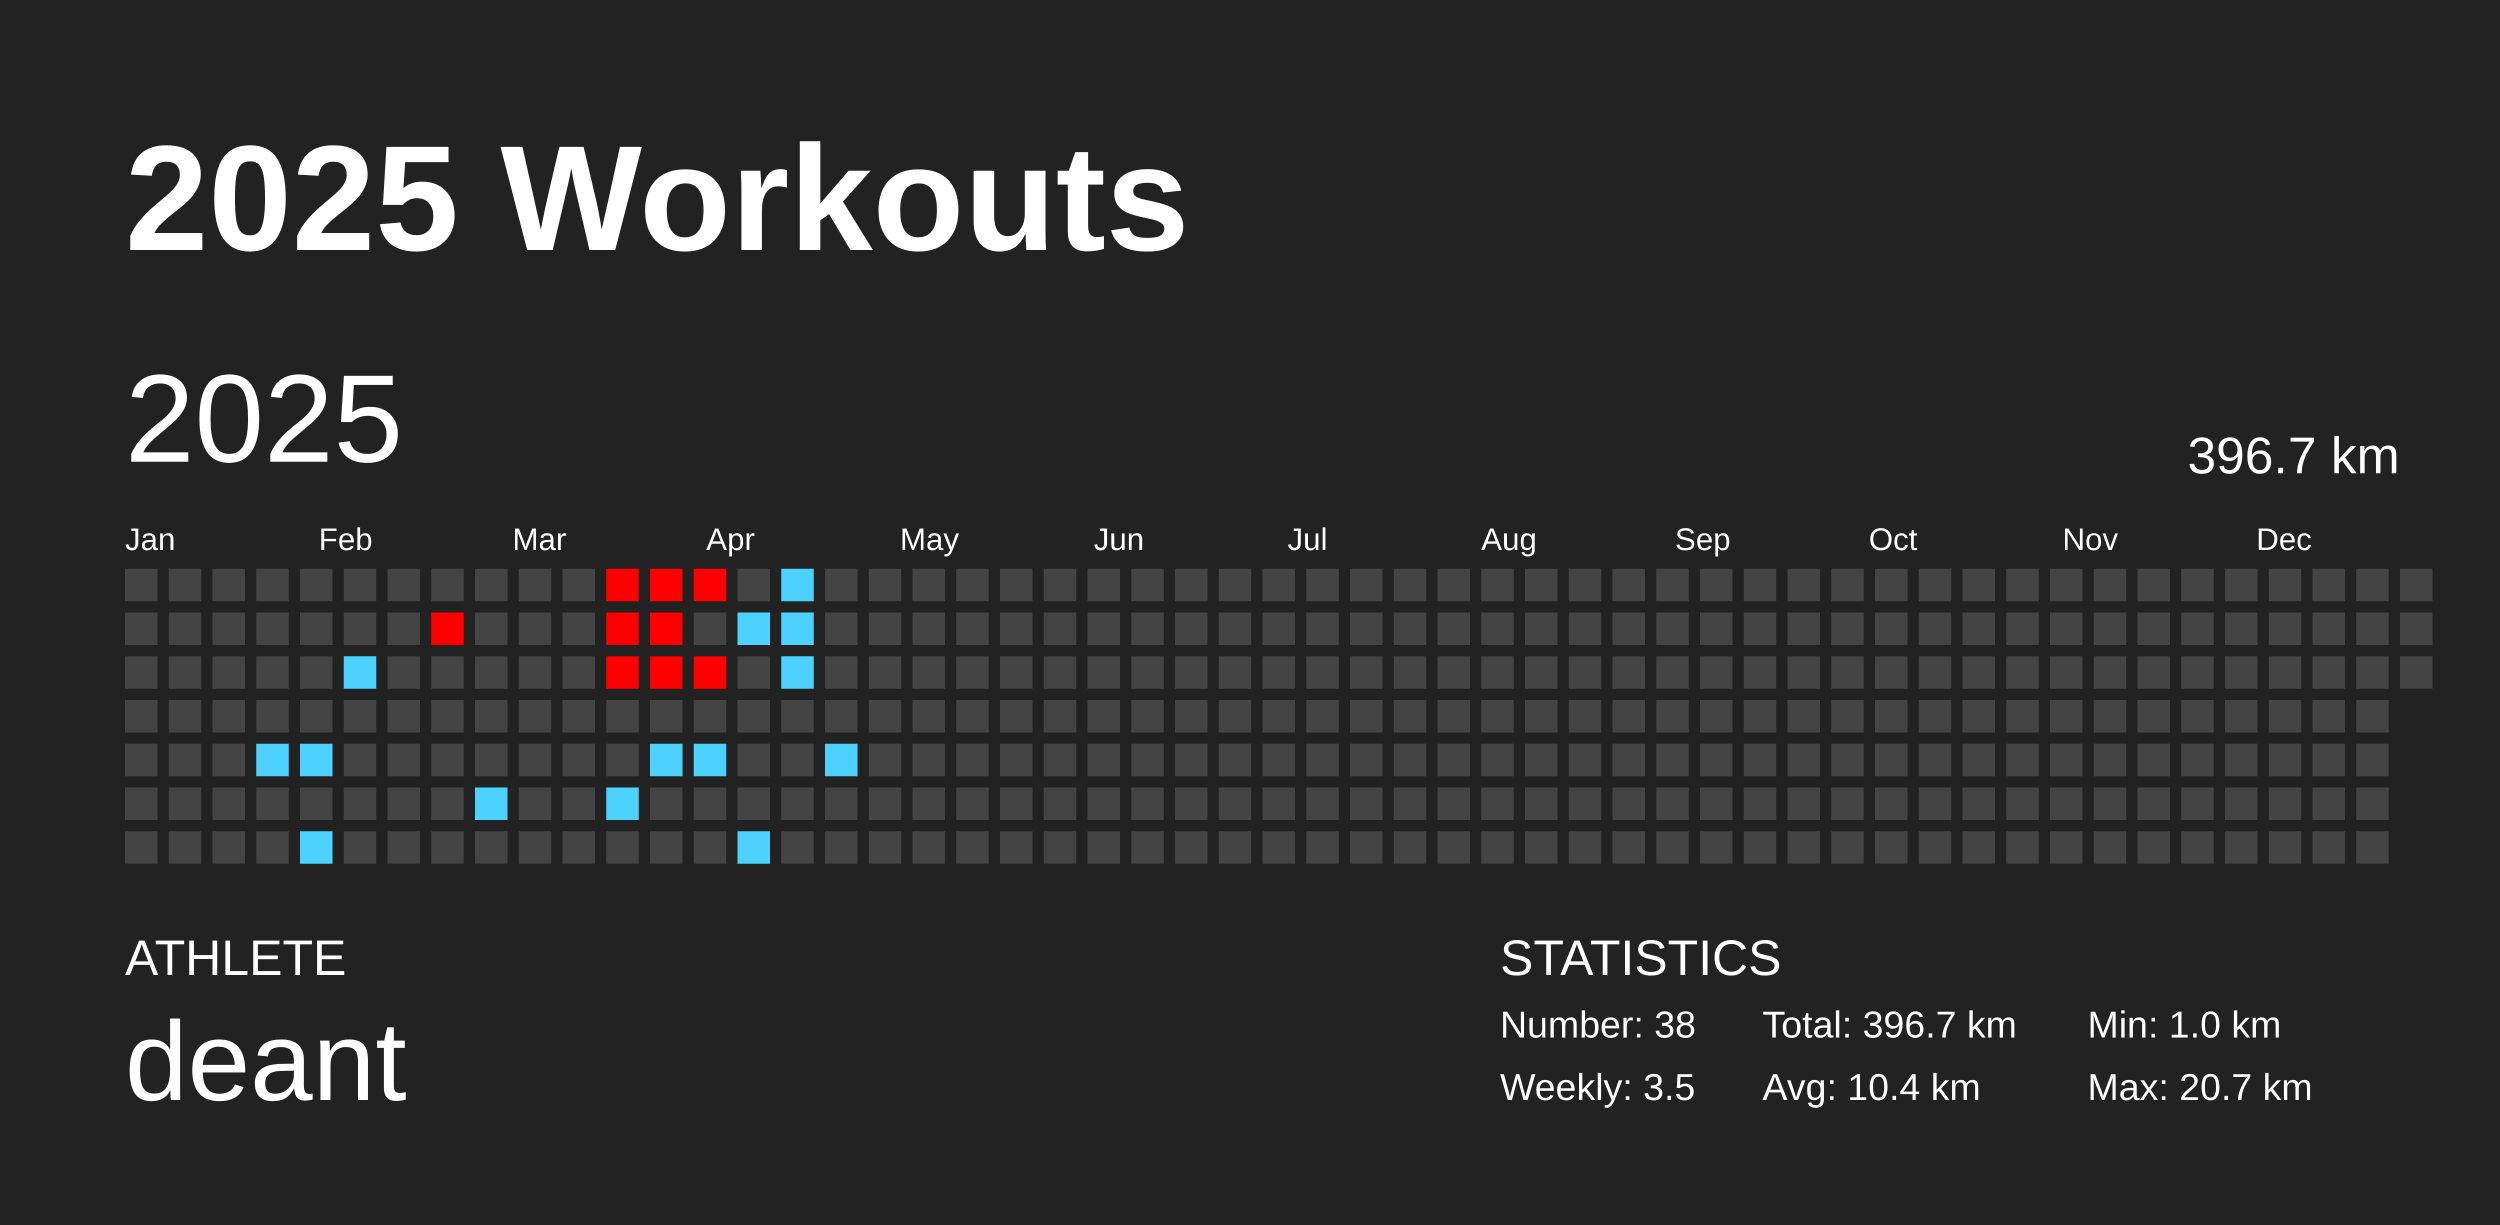
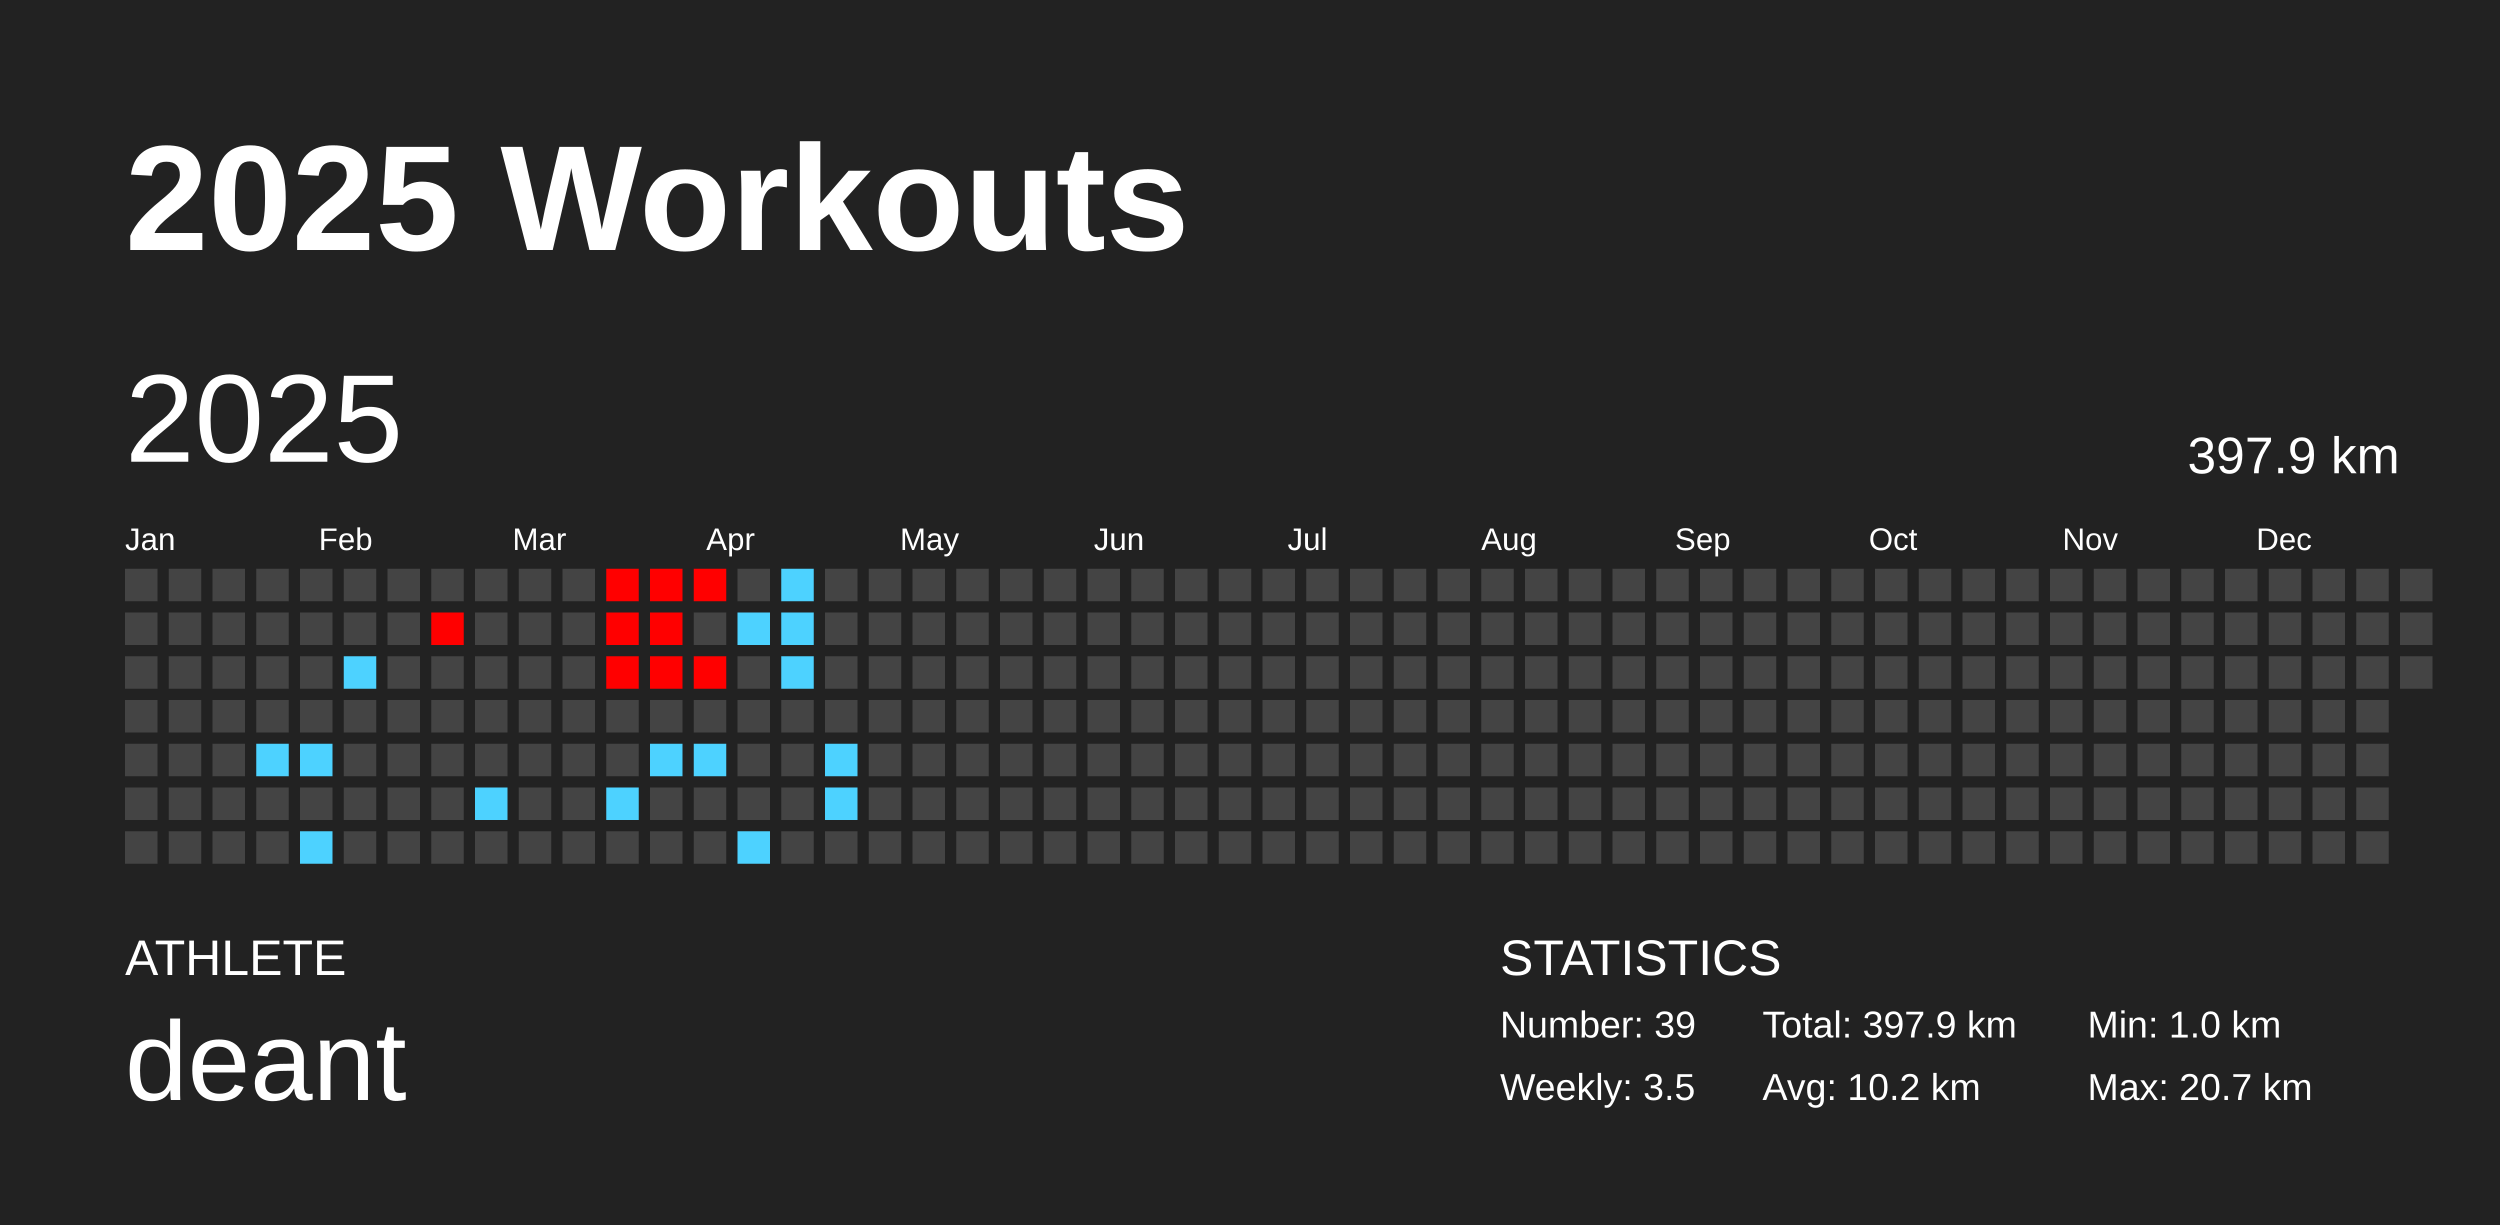
<svg xmlns="http://www.w3.org/2000/svg" baseProfile="full" height="98mm" version="1.1" viewBox="0,0,200,98" width="200mm">
  <defs />
  <rect fill="#222222" height="98" width="200" x="0" y="0" />
  <text fill="#FFFFFF" style="font-size:12px; font-family:Arial; font-weight:bold;" x="10" y="20">2025 Workouts</text>
  <text fill="#FFFFFF" style="font-size:4px; font-family:Arial" x="10" y="78">ATHLETE</text>
  <text fill="#FFFFFF" style="font-size:9px; font-family:Arial" x="10" y="88">deant</text>
  <text fill="#FFFFFF" style="font-size:4px; font-family:Arial" x="120" y="78">STATISTICS</text>
-   <text fill="#FFFFFF" style="font-size:3px; font-family:Arial" x="120" y="83">Number: 38</text>
+   <text fill="#FFFFFF" style="font-size:3px; font-family:Arial" x="120" y="83">Number: 39</text>
  <text fill="#FFFFFF" style="font-size:3px; font-family:Arial" x="120" y="88">Weekly: 3.5</text>
-   <text fill="#FFFFFF" style="font-size:3px; font-family:Arial" x="141" y="83">Total: 396.7 km</text>
-   <text fill="#FFFFFF" style="font-size:3px; font-family:Arial" x="141" y="88">Avg: 10.4 km</text>
+   <text fill="#FFFFFF" style="font-size:3px; font-family:Arial" x="141" y="83">Total: 397.9 km</text>
+   <text fill="#FFFFFF" style="font-size:3px; font-family:Arial" x="141" y="88">Avg: 10.2 km</text>
  <text fill="#FFFFFF" style="font-size:3px; font-family:Arial" x="167" y="83">Min: 1.0 km</text>
  <text fill="#FFFFFF" style="font-size:3px; font-family:Arial" x="167" y="88">Max: 20.7 km</text>
  <text dominant-baseline="hanging" fill="#FFFFFF" style="font-size:10.0px; font-family:Arial;" x="10" y="30">2025</text>
-   <text dominant-baseline="hanging" fill="#FFFFFF" style="font-size:4.125px; font-family:Arial;" x="175" y="35">396.7 km</text>
+   <text dominant-baseline="hanging" fill="#FFFFFF" style="font-size:4.125px; font-family:Arial;" x="175" y="35">397.9 km</text>
  <text fill="#FFFFFF" style="font-size:2.5px; font-family:Arial" x="10.0" y="44">Jan</text>
  <text fill="#FFFFFF" style="font-size:2.5px; font-family:Arial" x="25.5" y="44">Feb</text>
  <text fill="#FFFFFF" style="font-size:2.5px; font-family:Arial" x="41.0" y="44">Mar</text>
  <text fill="#FFFFFF" style="font-size:2.5px; font-family:Arial" x="56.5" y="44">Apr</text>
  <text fill="#FFFFFF" style="font-size:2.5px; font-family:Arial" x="72.0" y="44">May</text>
  <text fill="#FFFFFF" style="font-size:2.5px; font-family:Arial" x="87.5" y="44">Jun</text>
  <text fill="#FFFFFF" style="font-size:2.5px; font-family:Arial" x="103.0" y="44">Jul</text>
  <text fill="#FFFFFF" style="font-size:2.5px; font-family:Arial" x="118.5" y="44">Aug</text>
  <text fill="#FFFFFF" style="font-size:2.5px; font-family:Arial" x="134.0" y="44">Sep</text>
  <text fill="#FFFFFF" style="font-size:2.5px; font-family:Arial" x="149.5" y="44">Oct</text>
  <text fill="#FFFFFF" style="font-size:2.5px; font-family:Arial" x="165.0" y="44">Nov</text>
  <text fill="#FFFFFF" style="font-size:2.5px; font-family:Arial" x="180.5" y="44">Dec</text>
  <rect fill="#444444" height="2.6" width="2.6" x="10.0" y="45.5" />
  <rect fill="#444444" height="2.6" width="2.6" x="10.0" y="49.0" />
  <rect fill="#444444" height="2.6" width="2.6" x="10.0" y="52.5" />
  <rect fill="#444444" height="2.6" width="2.6" x="10.0" y="56.0" />
  <rect fill="#444444" height="2.6" width="2.6" x="10.0" y="59.5" />
  <rect fill="#444444" height="2.6" width="2.6" x="10.0" y="63.0" />
  <rect fill="#444444" height="2.6" width="2.6" x="10.0" y="66.5" />
  <rect fill="#444444" height="2.6" width="2.6" x="13.5" y="45.5" />
  <rect fill="#444444" height="2.6" width="2.6" x="13.5" y="49.0" />
  <rect fill="#444444" height="2.6" width="2.6" x="13.5" y="52.5" />
  <rect fill="#444444" height="2.6" width="2.6" x="13.5" y="56.0" />
  <rect fill="#444444" height="2.6" width="2.6" x="13.5" y="59.5" />
  <rect fill="#444444" height="2.6" width="2.6" x="13.5" y="63.0" />
  <rect fill="#444444" height="2.6" width="2.6" x="13.5" y="66.5" />
  <rect fill="#444444" height="2.6" width="2.6" x="17.0" y="45.5" />
  <rect fill="#444444" height="2.6" width="2.6" x="17.0" y="49.0" />
  <rect fill="#444444" height="2.6" width="2.6" x="17.0" y="52.5" />
  <rect fill="#444444" height="2.6" width="2.6" x="17.0" y="56.0" />
  <rect fill="#444444" height="2.6" width="2.6" x="17.0" y="59.5" />
  <rect fill="#444444" height="2.6" width="2.6" x="17.0" y="63.0" />
  <rect fill="#444444" height="2.6" width="2.6" x="17.0" y="66.5" />
  <rect fill="#444444" height="2.6" width="2.6" x="20.5" y="45.5" />
  <rect fill="#444444" height="2.6" width="2.6" x="20.5" y="49.0" />
  <rect fill="#444444" height="2.6" width="2.6" x="20.5" y="52.5" />
  <rect fill="#444444" height="2.6" width="2.6" x="20.5" y="56.0" />
  <rect fill="#4dd2ff" height="2.6" width="2.6" x="20.5" y="59.5" />
  <rect fill="#444444" height="2.6" width="2.6" x="20.5" y="63.0" />
  <rect fill="#444444" height="2.6" width="2.6" x="20.5" y="66.5" />
  <rect fill="#444444" height="2.6" width="2.6" x="24.0" y="45.5" />
  <rect fill="#444444" height="2.6" width="2.6" x="24.0" y="49.0" />
  <rect fill="#444444" height="2.6" width="2.6" x="24.0" y="52.5" />
  <rect fill="#444444" height="2.6" width="2.6" x="24.0" y="56.0" />
  <rect fill="#4dd2ff" height="2.6" width="2.6" x="24.0" y="59.5" />
  <rect fill="#444444" height="2.6" width="2.6" x="24.0" y="63.0" />
  <rect fill="#4dd2ff" height="2.6" width="2.6" x="24.0" y="66.5" />
  <rect fill="#444444" height="2.6" width="2.6" x="27.5" y="45.5" />
  <rect fill="#444444" height="2.6" width="2.6" x="27.5" y="49.0" />
  <rect fill="#4dd2ff" height="2.6" width="2.6" x="27.5" y="52.5" />
  <rect fill="#444444" height="2.6" width="2.6" x="27.5" y="56.0" />
  <rect fill="#444444" height="2.6" width="2.6" x="27.5" y="59.5" />
  <rect fill="#444444" height="2.6" width="2.6" x="27.5" y="63.0" />
  <rect fill="#444444" height="2.6" width="2.6" x="27.5" y="66.5" />
  <rect fill="#444444" height="2.6" width="2.6" x="31.0" y="45.5" />
  <rect fill="#444444" height="2.6" width="2.6" x="31.0" y="49.0" />
  <rect fill="#444444" height="2.6" width="2.6" x="31.0" y="52.5" />
  <rect fill="#444444" height="2.6" width="2.6" x="31.0" y="56.0" />
  <rect fill="#444444" height="2.6" width="2.6" x="31.0" y="59.5" />
  <rect fill="#444444" height="2.6" width="2.6" x="31.0" y="63.0" />
  <rect fill="#444444" height="2.6" width="2.6" x="31.0" y="66.5" />
  <rect fill="#444444" height="2.6" width="2.6" x="34.5" y="45.5" />
  <rect fill="red" height="2.6" width="2.6" x="34.5" y="49.0" />
  <rect fill="#444444" height="2.6" width="2.6" x="34.5" y="52.5" />
  <rect fill="#444444" height="2.6" width="2.6" x="34.5" y="56.0" />
  <rect fill="#444444" height="2.6" width="2.6" x="34.5" y="59.5" />
  <rect fill="#444444" height="2.6" width="2.6" x="34.5" y="63.0" />
  <rect fill="#444444" height="2.6" width="2.6" x="34.5" y="66.5" />
  <rect fill="#444444" height="2.6" width="2.6" x="38.0" y="45.5" />
  <rect fill="#444444" height="2.6" width="2.6" x="38.0" y="49.0" />
  <rect fill="#444444" height="2.6" width="2.6" x="38.0" y="52.5" />
  <rect fill="#444444" height="2.6" width="2.6" x="38.0" y="56.0" />
  <rect fill="#444444" height="2.6" width="2.6" x="38.0" y="59.5" />
  <rect fill="#4dd2ff" height="2.6" width="2.6" x="38.0" y="63.0" />
  <rect fill="#444444" height="2.6" width="2.6" x="38.0" y="66.5" />
  <rect fill="#444444" height="2.6" width="2.6" x="41.5" y="45.5" />
  <rect fill="#444444" height="2.6" width="2.6" x="41.5" y="49.0" />
  <rect fill="#444444" height="2.6" width="2.6" x="41.5" y="52.5" />
  <rect fill="#444444" height="2.6" width="2.6" x="41.5" y="56.0" />
  <rect fill="#444444" height="2.6" width="2.6" x="41.5" y="59.5" />
  <rect fill="#444444" height="2.6" width="2.6" x="41.5" y="63.0" />
  <rect fill="#444444" height="2.6" width="2.6" x="41.5" y="66.5" />
  <rect fill="#444444" height="2.6" width="2.6" x="45.0" y="45.5" />
  <rect fill="#444444" height="2.6" width="2.6" x="45.0" y="49.0" />
  <rect fill="#444444" height="2.6" width="2.6" x="45.0" y="52.5" />
  <rect fill="#444444" height="2.6" width="2.6" x="45.0" y="56.0" />
  <rect fill="#444444" height="2.6" width="2.6" x="45.0" y="59.5" />
  <rect fill="#444444" height="2.6" width="2.6" x="45.0" y="63.0" />
  <rect fill="#444444" height="2.6" width="2.6" x="45.0" y="66.5" />
  <rect fill="red" height="2.6" width="2.6" x="48.5" y="45.5" />
  <rect fill="red" height="2.6" width="2.6" x="48.5" y="49.0" />
  <rect fill="red" height="2.6" width="2.6" x="48.5" y="52.5" />
  <rect fill="#444444" height="2.6" width="2.6" x="48.5" y="56.0" />
  <rect fill="#444444" height="2.6" width="2.6" x="48.5" y="59.5" />
  <rect fill="#4dd2ff" height="2.6" width="2.6" x="48.5" y="63.0" />
  <rect fill="#444444" height="2.6" width="2.6" x="48.5" y="66.5" />
  <rect fill="red" height="2.6" width="2.6" x="52.0" y="45.5" />
  <rect fill="red" height="2.6" width="2.6" x="52.0" y="49.0" />
  <rect fill="red" height="2.6" width="2.6" x="52.0" y="52.5" />
  <rect fill="#444444" height="2.6" width="2.6" x="52.0" y="56.0" />
  <rect fill="#4dd2ff" height="2.6" width="2.6" x="52.0" y="59.5" />
  <rect fill="#444444" height="2.6" width="2.6" x="52.0" y="63.0" />
  <rect fill="#444444" height="2.6" width="2.6" x="52.0" y="66.5" />
  <rect fill="red" height="2.6" width="2.6" x="55.5" y="45.5" />
  <rect fill="#444444" height="2.6" width="2.6" x="55.5" y="49.0" />
  <rect fill="red" height="2.6" width="2.6" x="55.5" y="52.5" />
  <rect fill="#444444" height="2.6" width="2.6" x="55.5" y="56.0" />
  <rect fill="#4dd2ff" height="2.6" width="2.6" x="55.5" y="59.5" />
  <rect fill="#444444" height="2.6" width="2.6" x="55.5" y="63.0" />
  <rect fill="#444444" height="2.6" width="2.6" x="55.5" y="66.5" />
  <rect fill="#444444" height="2.6" width="2.6" x="59.0" y="45.5" />
  <rect fill="#4dd2ff" height="2.6" width="2.6" x="59.0" y="49.0" />
  <rect fill="#444444" height="2.6" width="2.6" x="59.0" y="52.5" />
  <rect fill="#444444" height="2.6" width="2.6" x="59.0" y="56.0" />
  <rect fill="#444444" height="2.6" width="2.6" x="59.0" y="59.5" />
  <rect fill="#444444" height="2.6" width="2.6" x="59.0" y="63.0" />
  <rect fill="#4dd2ff" height="2.6" width="2.6" x="59.0" y="66.5" />
  <rect fill="#4dd2ff" height="2.6" width="2.6" x="62.5" y="45.5" />
  <rect fill="#4dd2ff" height="2.6" width="2.6" x="62.5" y="49.0" />
  <rect fill="#4dd2ff" height="2.6" width="2.6" x="62.5" y="52.5" />
  <rect fill="#444444" height="2.6" width="2.6" x="62.5" y="56.0" />
  <rect fill="#444444" height="2.6" width="2.6" x="62.5" y="59.5" />
  <rect fill="#444444" height="2.6" width="2.6" x="62.5" y="63.0" />
  <rect fill="#444444" height="2.6" width="2.6" x="62.5" y="66.5" />
  <rect fill="#444444" height="2.6" width="2.6" x="66.0" y="45.5" />
  <rect fill="#444444" height="2.6" width="2.6" x="66.0" y="49.0" />
  <rect fill="#444444" height="2.6" width="2.6" x="66.0" y="52.5" />
  <rect fill="#444444" height="2.6" width="2.6" x="66.0" y="56.0" />
  <rect fill="#4dd2ff" height="2.6" width="2.6" x="66.0" y="59.5" />
-   <rect fill="#444444" height="2.6" width="2.6" x="66.0" y="63.0" />
+   <rect fill="#4dd2ff" height="2.6" width="2.6" x="66.0" y="63.0" />
  <rect fill="#444444" height="2.6" width="2.6" x="66.0" y="66.5" />
  <rect fill="#444444" height="2.6" width="2.6" x="69.5" y="45.5" />
  <rect fill="#444444" height="2.6" width="2.6" x="69.5" y="49.0" />
  <rect fill="#444444" height="2.6" width="2.6" x="69.5" y="52.5" />
  <rect fill="#444444" height="2.6" width="2.6" x="69.5" y="56.0" />
  <rect fill="#444444" height="2.6" width="2.6" x="69.5" y="59.5" />
  <rect fill="#444444" height="2.6" width="2.6" x="69.5" y="63.0" />
  <rect fill="#444444" height="2.6" width="2.6" x="69.5" y="66.5" />
  <rect fill="#444444" height="2.6" width="2.6" x="73.0" y="45.5" />
  <rect fill="#444444" height="2.6" width="2.6" x="73.0" y="49.0" />
  <rect fill="#444444" height="2.6" width="2.6" x="73.0" y="52.5" />
  <rect fill="#444444" height="2.6" width="2.6" x="73.0" y="56.0" />
  <rect fill="#444444" height="2.6" width="2.6" x="73.0" y="59.5" />
  <rect fill="#444444" height="2.6" width="2.6" x="73.0" y="63.0" />
  <rect fill="#444444" height="2.6" width="2.6" x="73.0" y="66.5" />
  <rect fill="#444444" height="2.6" width="2.6" x="76.5" y="45.5" />
  <rect fill="#444444" height="2.6" width="2.6" x="76.5" y="49.0" />
  <rect fill="#444444" height="2.6" width="2.6" x="76.5" y="52.5" />
  <rect fill="#444444" height="2.6" width="2.6" x="76.5" y="56.0" />
  <rect fill="#444444" height="2.6" width="2.6" x="76.5" y="59.5" />
  <rect fill="#444444" height="2.6" width="2.6" x="76.5" y="63.0" />
  <rect fill="#444444" height="2.6" width="2.6" x="76.5" y="66.5" />
  <rect fill="#444444" height="2.6" width="2.6" x="80.0" y="45.5" />
  <rect fill="#444444" height="2.6" width="2.6" x="80.0" y="49.0" />
  <rect fill="#444444" height="2.6" width="2.6" x="80.0" y="52.5" />
  <rect fill="#444444" height="2.6" width="2.6" x="80.0" y="56.0" />
  <rect fill="#444444" height="2.6" width="2.6" x="80.0" y="59.5" />
  <rect fill="#444444" height="2.6" width="2.6" x="80.0" y="63.0" />
  <rect fill="#444444" height="2.6" width="2.6" x="80.0" y="66.5" />
  <rect fill="#444444" height="2.6" width="2.6" x="83.5" y="45.5" />
  <rect fill="#444444" height="2.6" width="2.6" x="83.5" y="49.0" />
  <rect fill="#444444" height="2.6" width="2.6" x="83.5" y="52.5" />
  <rect fill="#444444" height="2.6" width="2.6" x="83.5" y="56.0" />
  <rect fill="#444444" height="2.6" width="2.6" x="83.5" y="59.5" />
  <rect fill="#444444" height="2.6" width="2.6" x="83.5" y="63.0" />
  <rect fill="#444444" height="2.6" width="2.6" x="83.5" y="66.5" />
  <rect fill="#444444" height="2.6" width="2.6" x="87.0" y="45.5" />
  <rect fill="#444444" height="2.6" width="2.6" x="87.0" y="49.0" />
  <rect fill="#444444" height="2.6" width="2.6" x="87.0" y="52.5" />
  <rect fill="#444444" height="2.6" width="2.6" x="87.0" y="56.0" />
  <rect fill="#444444" height="2.6" width="2.6" x="87.0" y="59.5" />
  <rect fill="#444444" height="2.6" width="2.6" x="87.0" y="63.0" />
  <rect fill="#444444" height="2.6" width="2.6" x="87.0" y="66.5" />
  <rect fill="#444444" height="2.6" width="2.6" x="90.5" y="45.5" />
  <rect fill="#444444" height="2.6" width="2.6" x="90.5" y="49.0" />
  <rect fill="#444444" height="2.6" width="2.6" x="90.5" y="52.5" />
  <rect fill="#444444" height="2.6" width="2.6" x="90.5" y="56.0" />
  <rect fill="#444444" height="2.6" width="2.6" x="90.5" y="59.5" />
  <rect fill="#444444" height="2.6" width="2.6" x="90.5" y="63.0" />
  <rect fill="#444444" height="2.6" width="2.6" x="90.5" y="66.5" />
  <rect fill="#444444" height="2.6" width="2.6" x="94.0" y="45.5" />
  <rect fill="#444444" height="2.6" width="2.6" x="94.0" y="49.0" />
  <rect fill="#444444" height="2.6" width="2.6" x="94.0" y="52.5" />
  <rect fill="#444444" height="2.6" width="2.6" x="94.0" y="56.0" />
  <rect fill="#444444" height="2.6" width="2.6" x="94.0" y="59.5" />
  <rect fill="#444444" height="2.6" width="2.6" x="94.0" y="63.0" />
  <rect fill="#444444" height="2.6" width="2.6" x="94.0" y="66.5" />
  <rect fill="#444444" height="2.6" width="2.6" x="97.5" y="45.5" />
  <rect fill="#444444" height="2.6" width="2.6" x="97.5" y="49.0" />
  <rect fill="#444444" height="2.6" width="2.6" x="97.5" y="52.5" />
  <rect fill="#444444" height="2.6" width="2.6" x="97.5" y="56.0" />
  <rect fill="#444444" height="2.6" width="2.6" x="97.5" y="59.5" />
  <rect fill="#444444" height="2.6" width="2.6" x="97.5" y="63.0" />
  <rect fill="#444444" height="2.6" width="2.6" x="97.5" y="66.5" />
  <rect fill="#444444" height="2.6" width="2.6" x="101.0" y="45.5" />
  <rect fill="#444444" height="2.6" width="2.6" x="101.0" y="49.0" />
  <rect fill="#444444" height="2.6" width="2.6" x="101.0" y="52.5" />
  <rect fill="#444444" height="2.6" width="2.6" x="101.0" y="56.0" />
  <rect fill="#444444" height="2.6" width="2.6" x="101.0" y="59.5" />
  <rect fill="#444444" height="2.6" width="2.6" x="101.0" y="63.0" />
  <rect fill="#444444" height="2.6" width="2.6" x="101.0" y="66.5" />
  <rect fill="#444444" height="2.6" width="2.6" x="104.5" y="45.5" />
  <rect fill="#444444" height="2.6" width="2.6" x="104.5" y="49.0" />
  <rect fill="#444444" height="2.6" width="2.6" x="104.5" y="52.5" />
  <rect fill="#444444" height="2.6" width="2.6" x="104.5" y="56.0" />
  <rect fill="#444444" height="2.6" width="2.6" x="104.5" y="59.5" />
  <rect fill="#444444" height="2.6" width="2.6" x="104.5" y="63.0" />
  <rect fill="#444444" height="2.6" width="2.6" x="104.5" y="66.5" />
  <rect fill="#444444" height="2.6" width="2.6" x="108.0" y="45.5" />
  <rect fill="#444444" height="2.6" width="2.6" x="108.0" y="49.0" />
  <rect fill="#444444" height="2.6" width="2.6" x="108.0" y="52.5" />
  <rect fill="#444444" height="2.6" width="2.6" x="108.0" y="56.0" />
  <rect fill="#444444" height="2.6" width="2.6" x="108.0" y="59.5" />
  <rect fill="#444444" height="2.6" width="2.6" x="108.0" y="63.0" />
  <rect fill="#444444" height="2.6" width="2.6" x="108.0" y="66.5" />
  <rect fill="#444444" height="2.6" width="2.6" x="111.5" y="45.5" />
  <rect fill="#444444" height="2.6" width="2.6" x="111.5" y="49.0" />
  <rect fill="#444444" height="2.6" width="2.6" x="111.5" y="52.5" />
  <rect fill="#444444" height="2.6" width="2.6" x="111.5" y="56.0" />
  <rect fill="#444444" height="2.6" width="2.6" x="111.5" y="59.5" />
  <rect fill="#444444" height="2.6" width="2.6" x="111.5" y="63.0" />
  <rect fill="#444444" height="2.6" width="2.6" x="111.5" y="66.5" />
  <rect fill="#444444" height="2.6" width="2.6" x="115.0" y="45.5" />
  <rect fill="#444444" height="2.6" width="2.6" x="115.0" y="49.0" />
  <rect fill="#444444" height="2.6" width="2.6" x="115.0" y="52.5" />
  <rect fill="#444444" height="2.6" width="2.6" x="115.0" y="56.0" />
  <rect fill="#444444" height="2.6" width="2.6" x="115.0" y="59.5" />
  <rect fill="#444444" height="2.6" width="2.6" x="115.0" y="63.0" />
  <rect fill="#444444" height="2.6" width="2.6" x="115.0" y="66.5" />
  <rect fill="#444444" height="2.6" width="2.6" x="118.5" y="45.5" />
  <rect fill="#444444" height="2.6" width="2.6" x="118.5" y="49.0" />
  <rect fill="#444444" height="2.6" width="2.6" x="118.5" y="52.5" />
  <rect fill="#444444" height="2.6" width="2.6" x="118.5" y="56.0" />
  <rect fill="#444444" height="2.6" width="2.6" x="118.5" y="59.5" />
  <rect fill="#444444" height="2.6" width="2.6" x="118.5" y="63.0" />
  <rect fill="#444444" height="2.6" width="2.6" x="118.5" y="66.5" />
  <rect fill="#444444" height="2.6" width="2.6" x="122.0" y="45.5" />
  <rect fill="#444444" height="2.6" width="2.6" x="122.0" y="49.0" />
  <rect fill="#444444" height="2.6" width="2.6" x="122.0" y="52.5" />
  <rect fill="#444444" height="2.6" width="2.6" x="122.0" y="56.0" />
  <rect fill="#444444" height="2.6" width="2.6" x="122.0" y="59.5" />
  <rect fill="#444444" height="2.6" width="2.6" x="122.0" y="63.0" />
  <rect fill="#444444" height="2.6" width="2.6" x="122.0" y="66.5" />
  <rect fill="#444444" height="2.6" width="2.6" x="125.5" y="45.5" />
  <rect fill="#444444" height="2.6" width="2.6" x="125.5" y="49.0" />
  <rect fill="#444444" height="2.6" width="2.6" x="125.5" y="52.5" />
  <rect fill="#444444" height="2.6" width="2.6" x="125.5" y="56.0" />
  <rect fill="#444444" height="2.6" width="2.6" x="125.5" y="59.5" />
  <rect fill="#444444" height="2.6" width="2.6" x="125.5" y="63.0" />
  <rect fill="#444444" height="2.6" width="2.6" x="125.5" y="66.5" />
  <rect fill="#444444" height="2.6" width="2.6" x="129.0" y="45.5" />
  <rect fill="#444444" height="2.6" width="2.6" x="129.0" y="49.0" />
  <rect fill="#444444" height="2.6" width="2.6" x="129.0" y="52.5" />
  <rect fill="#444444" height="2.6" width="2.6" x="129.0" y="56.0" />
  <rect fill="#444444" height="2.6" width="2.6" x="129.0" y="59.5" />
  <rect fill="#444444" height="2.6" width="2.6" x="129.0" y="63.0" />
  <rect fill="#444444" height="2.6" width="2.6" x="129.0" y="66.5" />
  <rect fill="#444444" height="2.6" width="2.6" x="132.5" y="45.5" />
  <rect fill="#444444" height="2.6" width="2.6" x="132.5" y="49.0" />
  <rect fill="#444444" height="2.6" width="2.6" x="132.5" y="52.5" />
  <rect fill="#444444" height="2.6" width="2.6" x="132.5" y="56.0" />
  <rect fill="#444444" height="2.6" width="2.6" x="132.5" y="59.5" />
  <rect fill="#444444" height="2.6" width="2.6" x="132.5" y="63.0" />
  <rect fill="#444444" height="2.6" width="2.6" x="132.5" y="66.5" />
  <rect fill="#444444" height="2.6" width="2.6" x="136.0" y="45.5" />
  <rect fill="#444444" height="2.6" width="2.6" x="136.0" y="49.0" />
  <rect fill="#444444" height="2.6" width="2.6" x="136.0" y="52.5" />
  <rect fill="#444444" height="2.6" width="2.6" x="136.0" y="56.0" />
  <rect fill="#444444" height="2.6" width="2.6" x="136.0" y="59.5" />
  <rect fill="#444444" height="2.6" width="2.6" x="136.0" y="63.0" />
  <rect fill="#444444" height="2.6" width="2.6" x="136.0" y="66.5" />
  <rect fill="#444444" height="2.6" width="2.6" x="139.5" y="45.5" />
  <rect fill="#444444" height="2.6" width="2.6" x="139.5" y="49.0" />
  <rect fill="#444444" height="2.6" width="2.6" x="139.5" y="52.5" />
  <rect fill="#444444" height="2.6" width="2.6" x="139.5" y="56.0" />
  <rect fill="#444444" height="2.6" width="2.6" x="139.5" y="59.5" />
  <rect fill="#444444" height="2.6" width="2.6" x="139.5" y="63.0" />
  <rect fill="#444444" height="2.6" width="2.6" x="139.5" y="66.5" />
  <rect fill="#444444" height="2.6" width="2.6" x="143.0" y="45.5" />
  <rect fill="#444444" height="2.6" width="2.6" x="143.0" y="49.0" />
  <rect fill="#444444" height="2.6" width="2.6" x="143.0" y="52.5" />
  <rect fill="#444444" height="2.6" width="2.6" x="143.0" y="56.0" />
  <rect fill="#444444" height="2.6" width="2.6" x="143.0" y="59.5" />
  <rect fill="#444444" height="2.6" width="2.6" x="143.0" y="63.0" />
  <rect fill="#444444" height="2.6" width="2.6" x="143.0" y="66.5" />
  <rect fill="#444444" height="2.6" width="2.6" x="146.5" y="45.5" />
  <rect fill="#444444" height="2.6" width="2.6" x="146.5" y="49.0" />
  <rect fill="#444444" height="2.6" width="2.6" x="146.5" y="52.5" />
  <rect fill="#444444" height="2.6" width="2.6" x="146.5" y="56.0" />
  <rect fill="#444444" height="2.6" width="2.6" x="146.5" y="59.5" />
  <rect fill="#444444" height="2.6" width="2.6" x="146.5" y="63.0" />
  <rect fill="#444444" height="2.6" width="2.6" x="146.5" y="66.5" />
  <rect fill="#444444" height="2.6" width="2.6" x="150.0" y="45.5" />
  <rect fill="#444444" height="2.6" width="2.6" x="150.0" y="49.0" />
  <rect fill="#444444" height="2.6" width="2.6" x="150.0" y="52.5" />
  <rect fill="#444444" height="2.6" width="2.6" x="150.0" y="56.0" />
  <rect fill="#444444" height="2.6" width="2.6" x="150.0" y="59.5" />
  <rect fill="#444444" height="2.6" width="2.6" x="150.0" y="63.0" />
  <rect fill="#444444" height="2.6" width="2.6" x="150.0" y="66.5" />
  <rect fill="#444444" height="2.6" width="2.6" x="153.5" y="45.5" />
  <rect fill="#444444" height="2.6" width="2.6" x="153.5" y="49.0" />
  <rect fill="#444444" height="2.6" width="2.6" x="153.5" y="52.5" />
  <rect fill="#444444" height="2.6" width="2.6" x="153.5" y="56.0" />
  <rect fill="#444444" height="2.6" width="2.6" x="153.5" y="59.5" />
  <rect fill="#444444" height="2.6" width="2.6" x="153.5" y="63.0" />
  <rect fill="#444444" height="2.6" width="2.6" x="153.5" y="66.5" />
  <rect fill="#444444" height="2.6" width="2.6" x="157.0" y="45.5" />
  <rect fill="#444444" height="2.6" width="2.6" x="157.0" y="49.0" />
  <rect fill="#444444" height="2.6" width="2.6" x="157.0" y="52.5" />
  <rect fill="#444444" height="2.6" width="2.6" x="157.0" y="56.0" />
  <rect fill="#444444" height="2.6" width="2.6" x="157.0" y="59.5" />
  <rect fill="#444444" height="2.6" width="2.6" x="157.0" y="63.0" />
  <rect fill="#444444" height="2.6" width="2.6" x="157.0" y="66.5" />
  <rect fill="#444444" height="2.6" width="2.6" x="160.5" y="45.5" />
  <rect fill="#444444" height="2.6" width="2.6" x="160.5" y="49.0" />
  <rect fill="#444444" height="2.6" width="2.6" x="160.5" y="52.5" />
  <rect fill="#444444" height="2.6" width="2.6" x="160.5" y="56.0" />
  <rect fill="#444444" height="2.6" width="2.6" x="160.5" y="59.5" />
  <rect fill="#444444" height="2.6" width="2.6" x="160.5" y="63.0" />
  <rect fill="#444444" height="2.6" width="2.6" x="160.5" y="66.5" />
  <rect fill="#444444" height="2.6" width="2.6" x="164.0" y="45.5" />
  <rect fill="#444444" height="2.6" width="2.6" x="164.0" y="49.0" />
  <rect fill="#444444" height="2.6" width="2.6" x="164.0" y="52.5" />
  <rect fill="#444444" height="2.6" width="2.6" x="164.0" y="56.0" />
  <rect fill="#444444" height="2.6" width="2.6" x="164.0" y="59.5" />
  <rect fill="#444444" height="2.6" width="2.6" x="164.0" y="63.0" />
  <rect fill="#444444" height="2.6" width="2.6" x="164.0" y="66.5" />
  <rect fill="#444444" height="2.6" width="2.6" x="167.5" y="45.5" />
  <rect fill="#444444" height="2.6" width="2.6" x="167.5" y="49.0" />
  <rect fill="#444444" height="2.6" width="2.6" x="167.5" y="52.5" />
  <rect fill="#444444" height="2.6" width="2.6" x="167.5" y="56.0" />
  <rect fill="#444444" height="2.6" width="2.6" x="167.5" y="59.5" />
  <rect fill="#444444" height="2.6" width="2.6" x="167.5" y="63.0" />
  <rect fill="#444444" height="2.6" width="2.6" x="167.5" y="66.5" />
  <rect fill="#444444" height="2.6" width="2.6" x="171.0" y="45.5" />
  <rect fill="#444444" height="2.6" width="2.6" x="171.0" y="49.0" />
  <rect fill="#444444" height="2.6" width="2.6" x="171.0" y="52.5" />
  <rect fill="#444444" height="2.6" width="2.6" x="171.0" y="56.0" />
  <rect fill="#444444" height="2.6" width="2.6" x="171.0" y="59.5" />
  <rect fill="#444444" height="2.6" width="2.6" x="171.0" y="63.0" />
  <rect fill="#444444" height="2.6" width="2.6" x="171.0" y="66.5" />
  <rect fill="#444444" height="2.6" width="2.6" x="174.5" y="45.5" />
  <rect fill="#444444" height="2.6" width="2.6" x="174.5" y="49.0" />
  <rect fill="#444444" height="2.6" width="2.6" x="174.5" y="52.5" />
  <rect fill="#444444" height="2.6" width="2.6" x="174.5" y="56.0" />
  <rect fill="#444444" height="2.6" width="2.6" x="174.5" y="59.5" />
  <rect fill="#444444" height="2.6" width="2.6" x="174.5" y="63.0" />
  <rect fill="#444444" height="2.6" width="2.6" x="174.5" y="66.5" />
  <rect fill="#444444" height="2.6" width="2.6" x="178.0" y="45.5" />
  <rect fill="#444444" height="2.6" width="2.6" x="178.0" y="49.0" />
  <rect fill="#444444" height="2.6" width="2.6" x="178.0" y="52.5" />
  <rect fill="#444444" height="2.6" width="2.6" x="178.0" y="56.0" />
  <rect fill="#444444" height="2.6" width="2.6" x="178.0" y="59.5" />
  <rect fill="#444444" height="2.6" width="2.6" x="178.0" y="63.0" />
  <rect fill="#444444" height="2.6" width="2.6" x="178.0" y="66.5" />
  <rect fill="#444444" height="2.6" width="2.6" x="181.5" y="45.5" />
  <rect fill="#444444" height="2.6" width="2.6" x="181.5" y="49.0" />
  <rect fill="#444444" height="2.6" width="2.6" x="181.5" y="52.5" />
  <rect fill="#444444" height="2.6" width="2.6" x="181.5" y="56.0" />
  <rect fill="#444444" height="2.6" width="2.6" x="181.5" y="59.5" />
  <rect fill="#444444" height="2.6" width="2.6" x="181.5" y="63.0" />
  <rect fill="#444444" height="2.6" width="2.6" x="181.5" y="66.5" />
  <rect fill="#444444" height="2.6" width="2.6" x="185.0" y="45.5" />
  <rect fill="#444444" height="2.6" width="2.6" x="185.0" y="49.0" />
  <rect fill="#444444" height="2.6" width="2.6" x="185.0" y="52.5" />
  <rect fill="#444444" height="2.6" width="2.6" x="185.0" y="56.0" />
  <rect fill="#444444" height="2.6" width="2.6" x="185.0" y="59.5" />
  <rect fill="#444444" height="2.6" width="2.6" x="185.0" y="63.0" />
  <rect fill="#444444" height="2.6" width="2.6" x="185.0" y="66.5" />
  <rect fill="#444444" height="2.6" width="2.6" x="188.5" y="45.5" />
  <rect fill="#444444" height="2.6" width="2.6" x="188.5" y="49.0" />
  <rect fill="#444444" height="2.6" width="2.6" x="188.5" y="52.5" />
  <rect fill="#444444" height="2.6" width="2.6" x="188.5" y="56.0" />
  <rect fill="#444444" height="2.6" width="2.6" x="188.5" y="59.5" />
  <rect fill="#444444" height="2.6" width="2.6" x="188.5" y="63.0" />
  <rect fill="#444444" height="2.6" width="2.6" x="188.5" y="66.5" />
  <rect fill="#444444" height="2.6" width="2.6" x="192.0" y="45.5" />
  <rect fill="#444444" height="2.6" width="2.6" x="192.0" y="49.0" />
  <rect fill="#444444" height="2.6" width="2.6" x="192.0" y="52.5" />
</svg>
